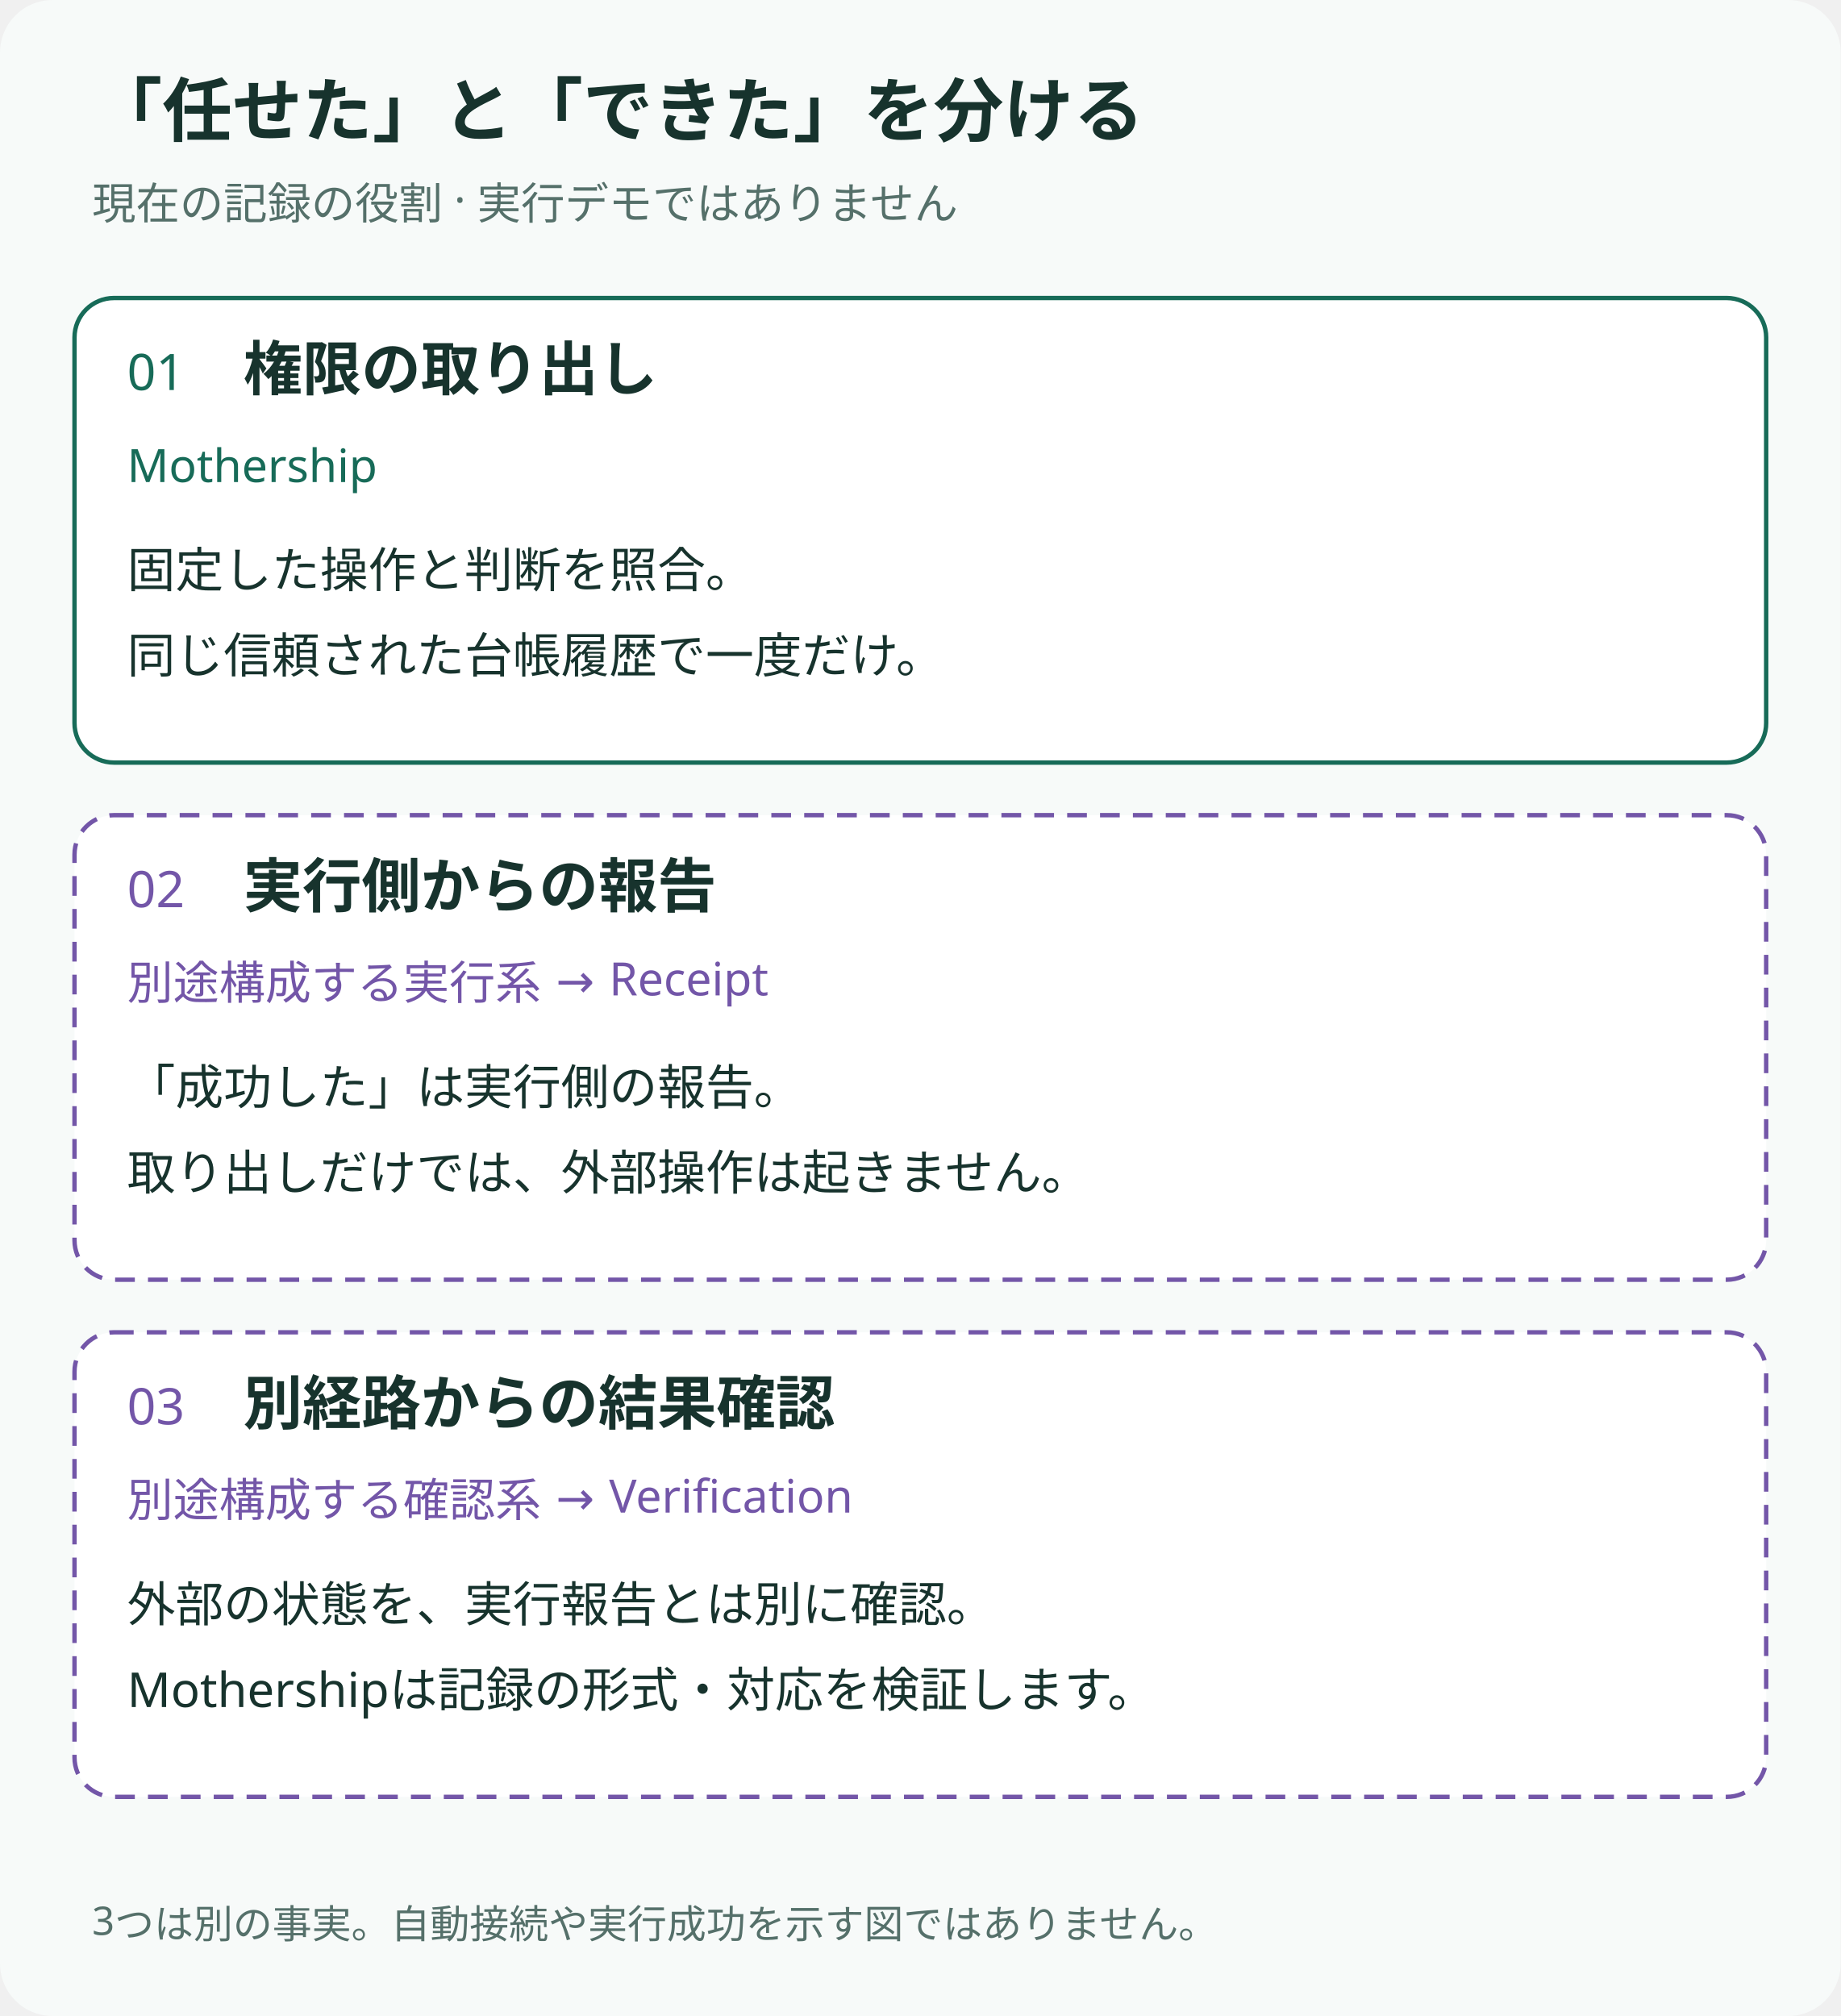
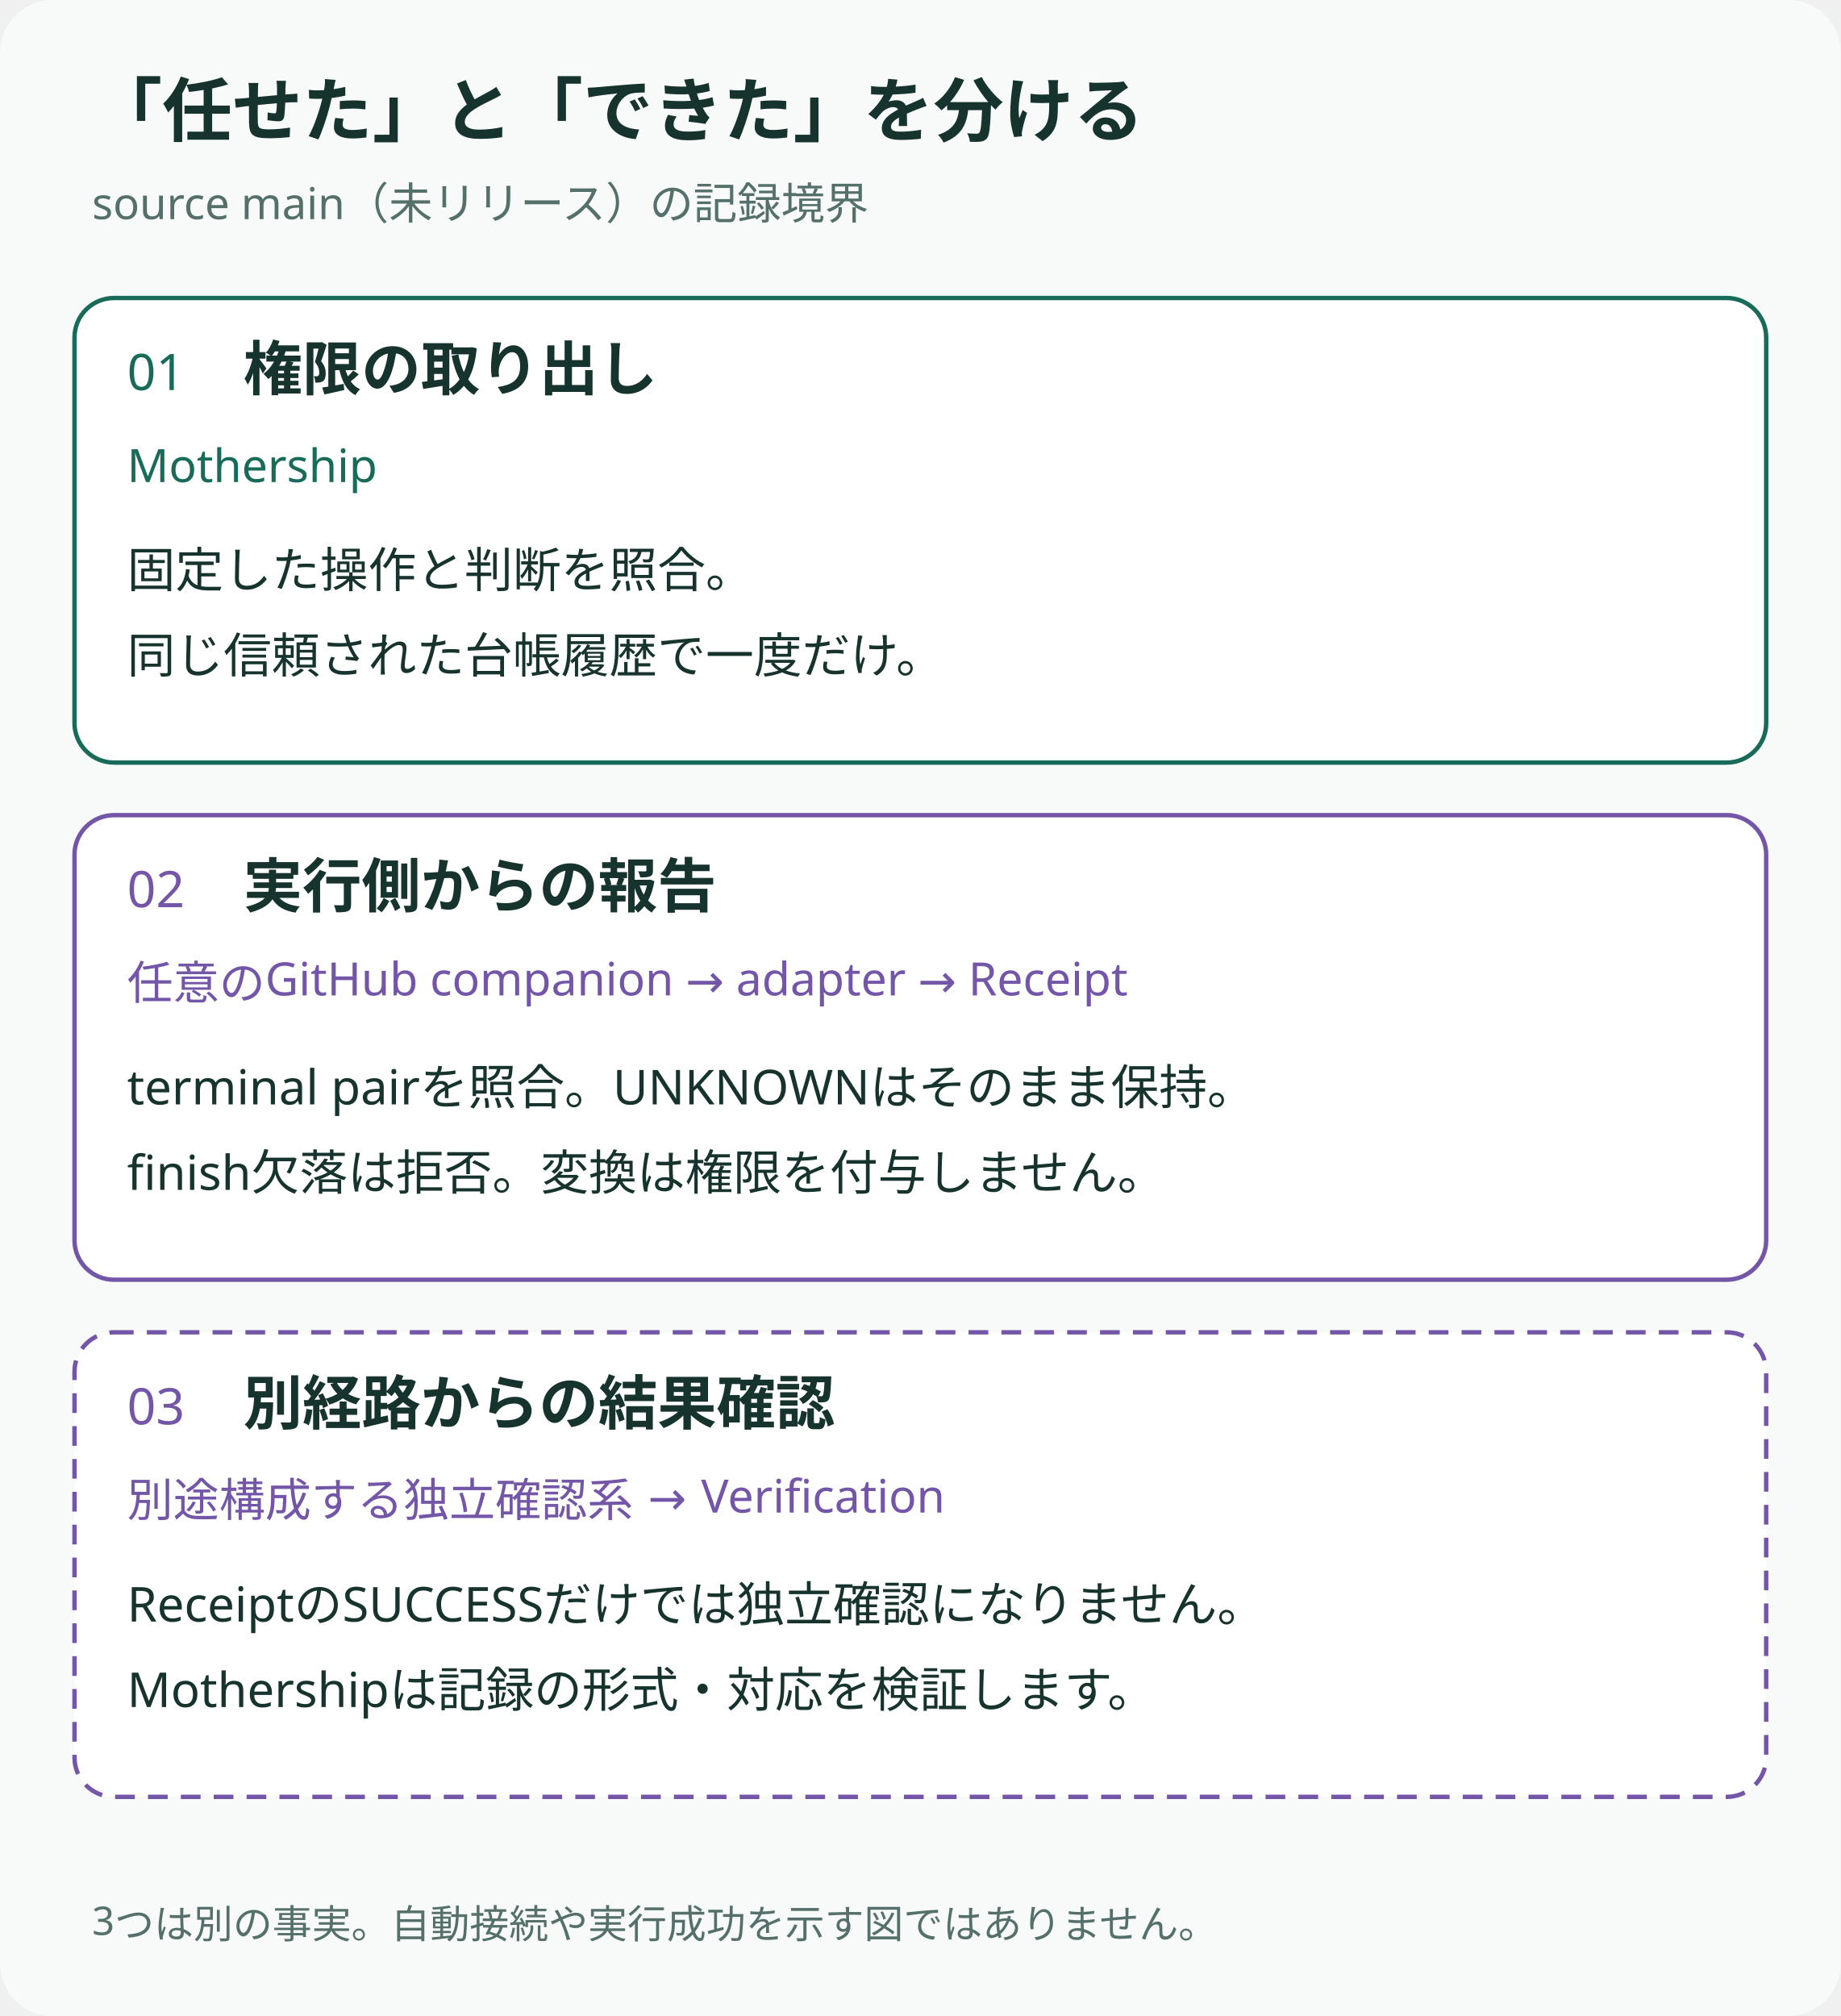
<svg xmlns="http://www.w3.org/2000/svg" viewBox="0 0 840 920" role="img" aria-labelledby="title desc">
  <rect width="840" height="920" rx="24" fill="#f7faf9" />
  <g font-family="Noto Sans JP, sans-serif" fill="#17332d">
    <text x="42" y="62" font-size="32" font-weight="700">「任せた」と「できた」を分ける</text>
-     <text x="42" y="100" font-size="20" fill="#55706a">現在の記録の役割 · 実行デモではありません</text>
+     <text x="42" y="100" font-size="20" fill="#55706a">source main（未リリース）の記録境界</text>
    <rect x="34" y="136" width="772" height="212" rx="18" fill="white" stroke="#176b58" stroke-width="2" />
    <text x="58" y="178" font-size="23" fill="#176b58">01</text>
    <text x="111" y="178" font-size="27" font-weight="700">権限の取り出し</text>
    <text x="58" y="220" font-size="21" fill="#176b58">Mothership</text>
    <text x="58" y="268" font-size="22">固定した操作と判断を照合。</text>
    <text x="58" y="307" font-size="22">同じ信頼された台帳履歴で一度だけ。</text>
-     <rect x="34" y="372" width="772" height="212" rx="18" fill="white" stroke="#7356a8" stroke-width="2" stroke-dasharray="9 6" />
+     <rect x="34" y="372" width="772" height="212" rx="18" fill="white" stroke="#7356a8" stroke-width="2" />
    <text x="58" y="414" font-size="23" fill="#7356a8">02</text>
    <text x="111" y="414" font-size="27" font-weight="700">実行側からの報告</text>
-     <text x="58" y="456" font-size="21" fill="#7356a8">別途構成する実行系 → Receipt</text>
-     <text x="58" y="504" font-size="22">「成功した」は実行側の報告。</text>
-     <text x="58" y="543" font-size="22">取り出しだけでは、外部操作は起きません。</text>
+     <text x="58" y="456" font-size="21" fill="#7356a8">任意のGitHub companion → adapter → Receipt</text>
+     <text x="58" y="504" font-size="22">terminal pairを照合。UNKNOWNはそのまま保持。</text>
+     <text x="58" y="543" font-size="22">finish欠落は拒否。変換は権限を付与しません。</text>
    <rect x="34" y="608" width="772" height="212" rx="18" fill="white" stroke="#7356a8" stroke-width="2" stroke-dasharray="9 6" />
    <text x="58" y="650" font-size="23" fill="#7356a8">03</text>
    <text x="111" y="650" font-size="27" font-weight="700">別経路からの結果確認</text>
-     <text x="58" y="692" font-size="21" fill="#7356a8">別途構成する確認系 → Verification</text>
-     <text x="58" y="740" font-size="22">外部の状態を、実行報告とは別に確認。</text>
+     <text x="58" y="692" font-size="21" fill="#7356a8">別途構成する独立確認系 → Verification</text>
+     <text x="58" y="740" font-size="22">ReceiptのSUCCESSだけでは独立確認になりません。</text>
    <text x="58" y="779" font-size="22">Mothershipは記録の形式・対応を検証します。</text>
    <text x="42" y="883" font-size="18" fill="#55706a">3つは別の事実。自動接続や実行成功を示す図ではありません。</text>
  </g>
</svg>
